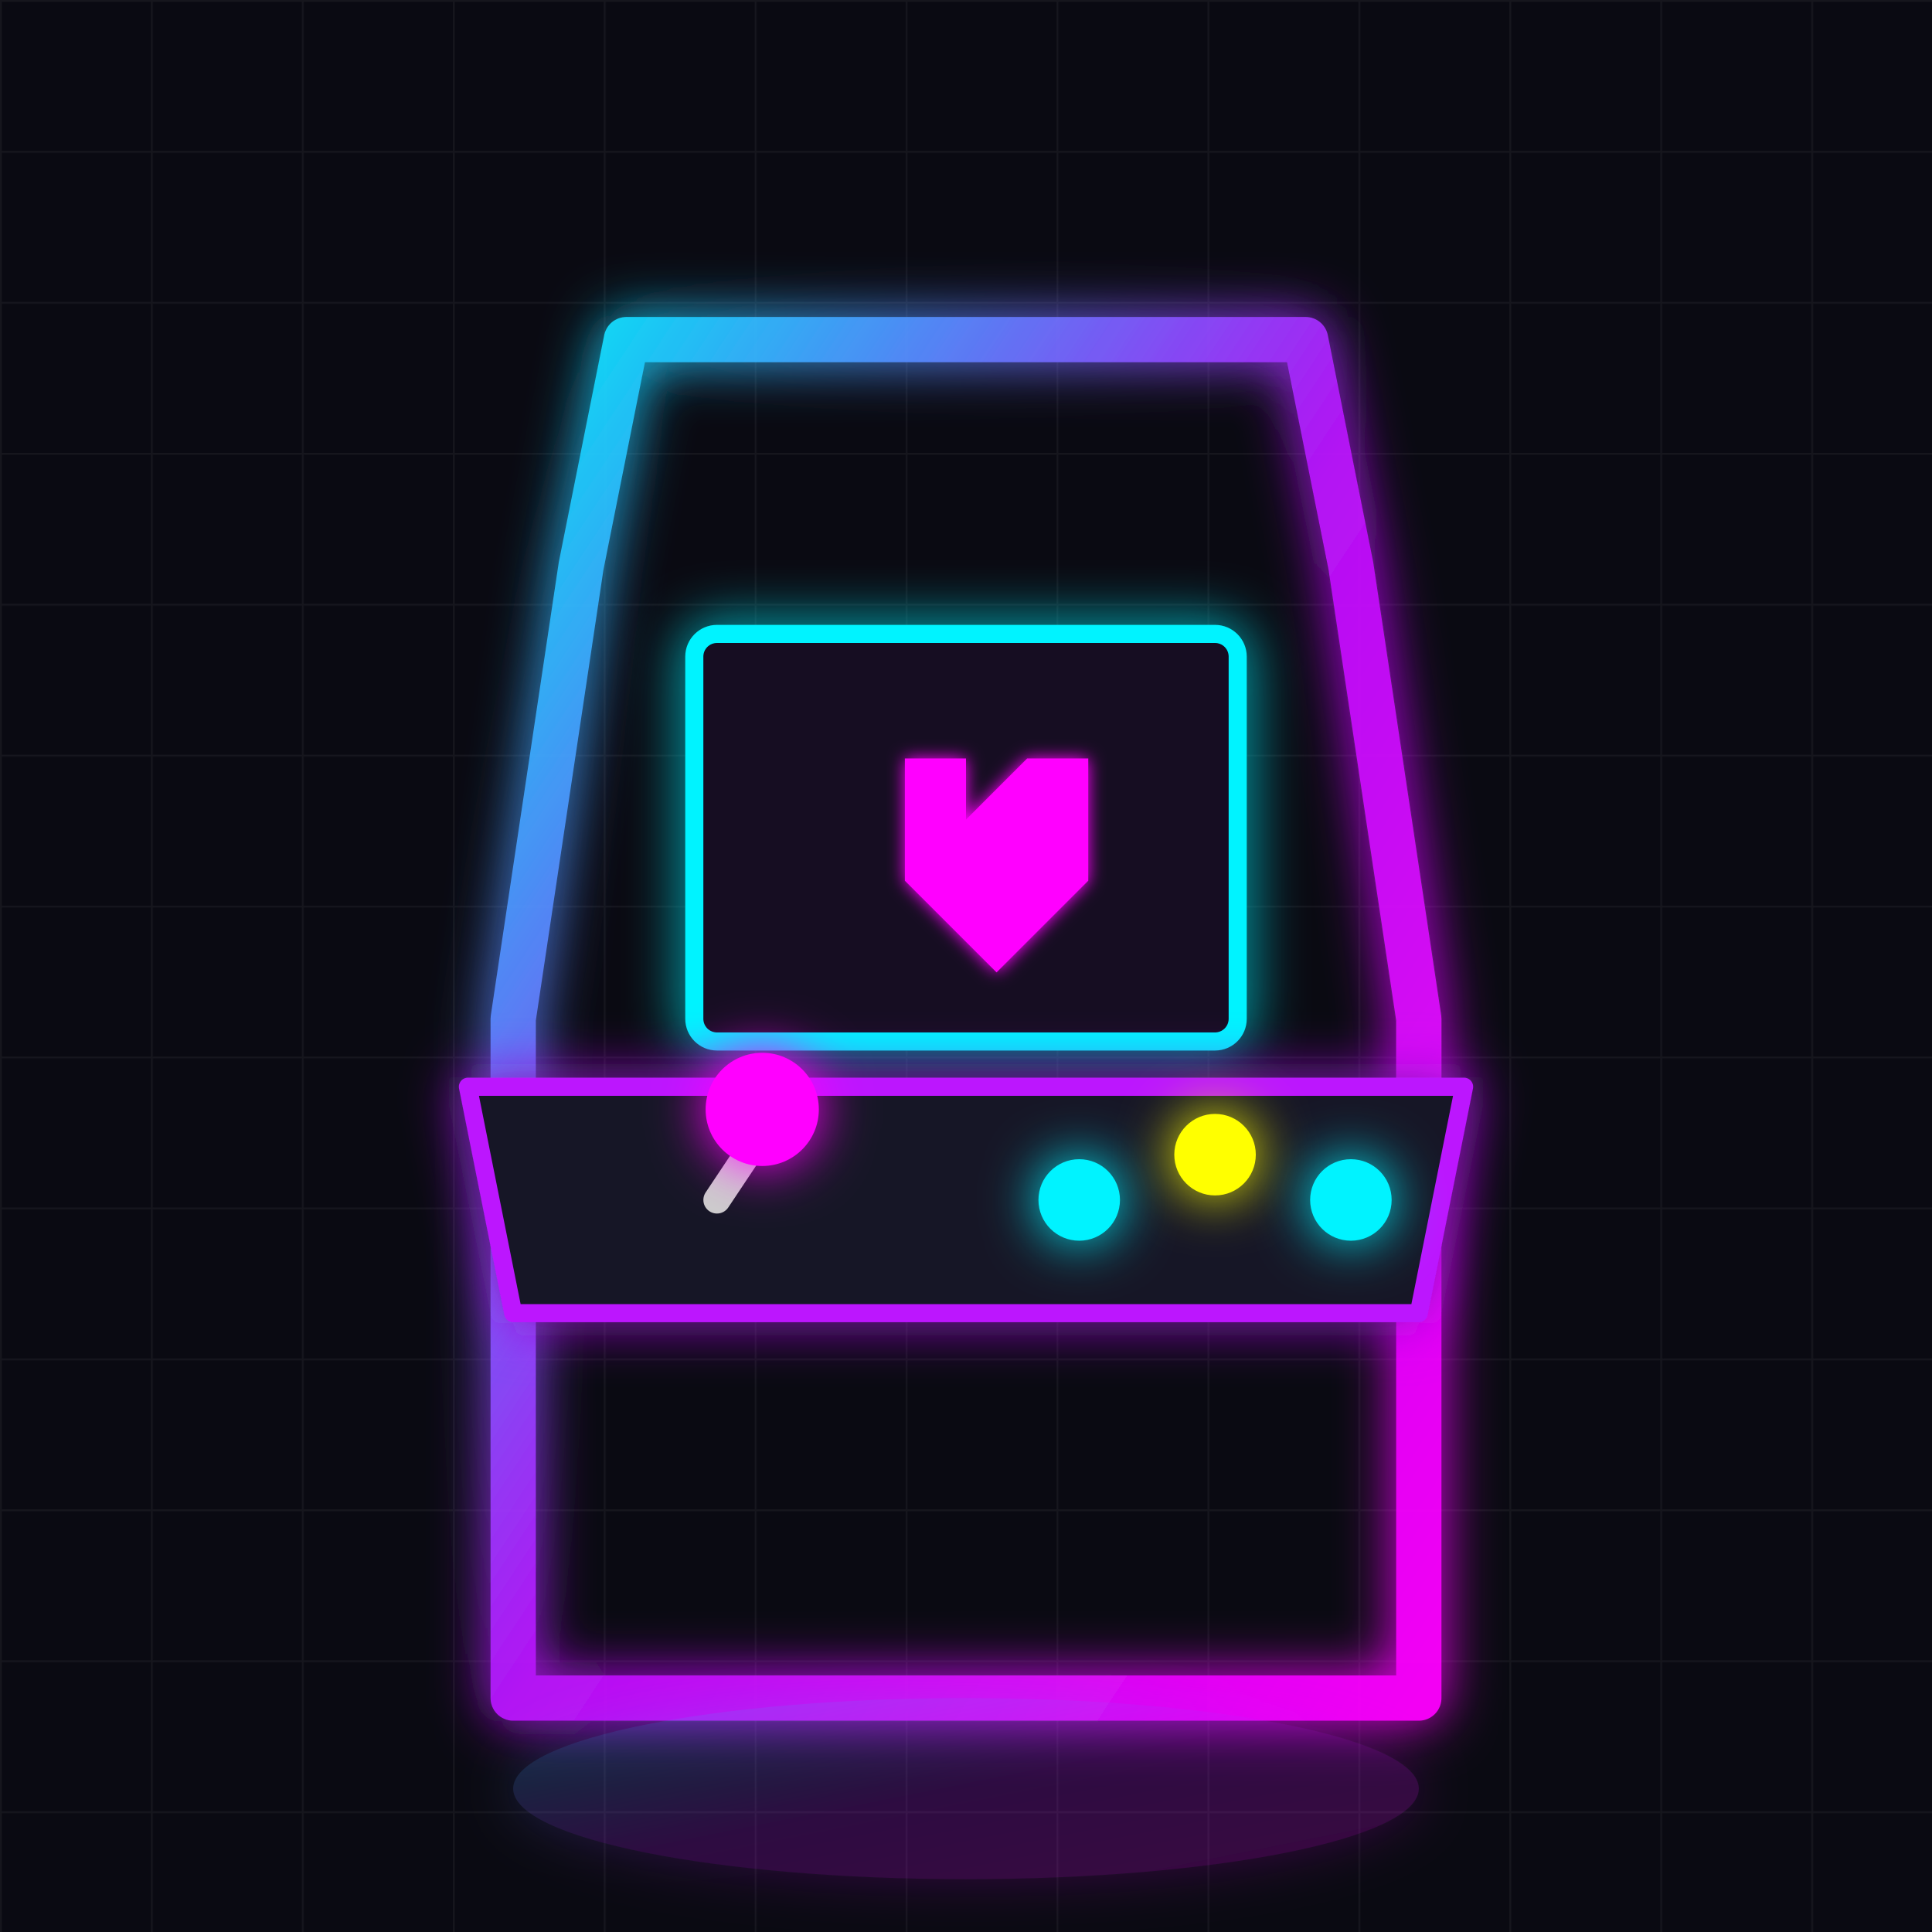
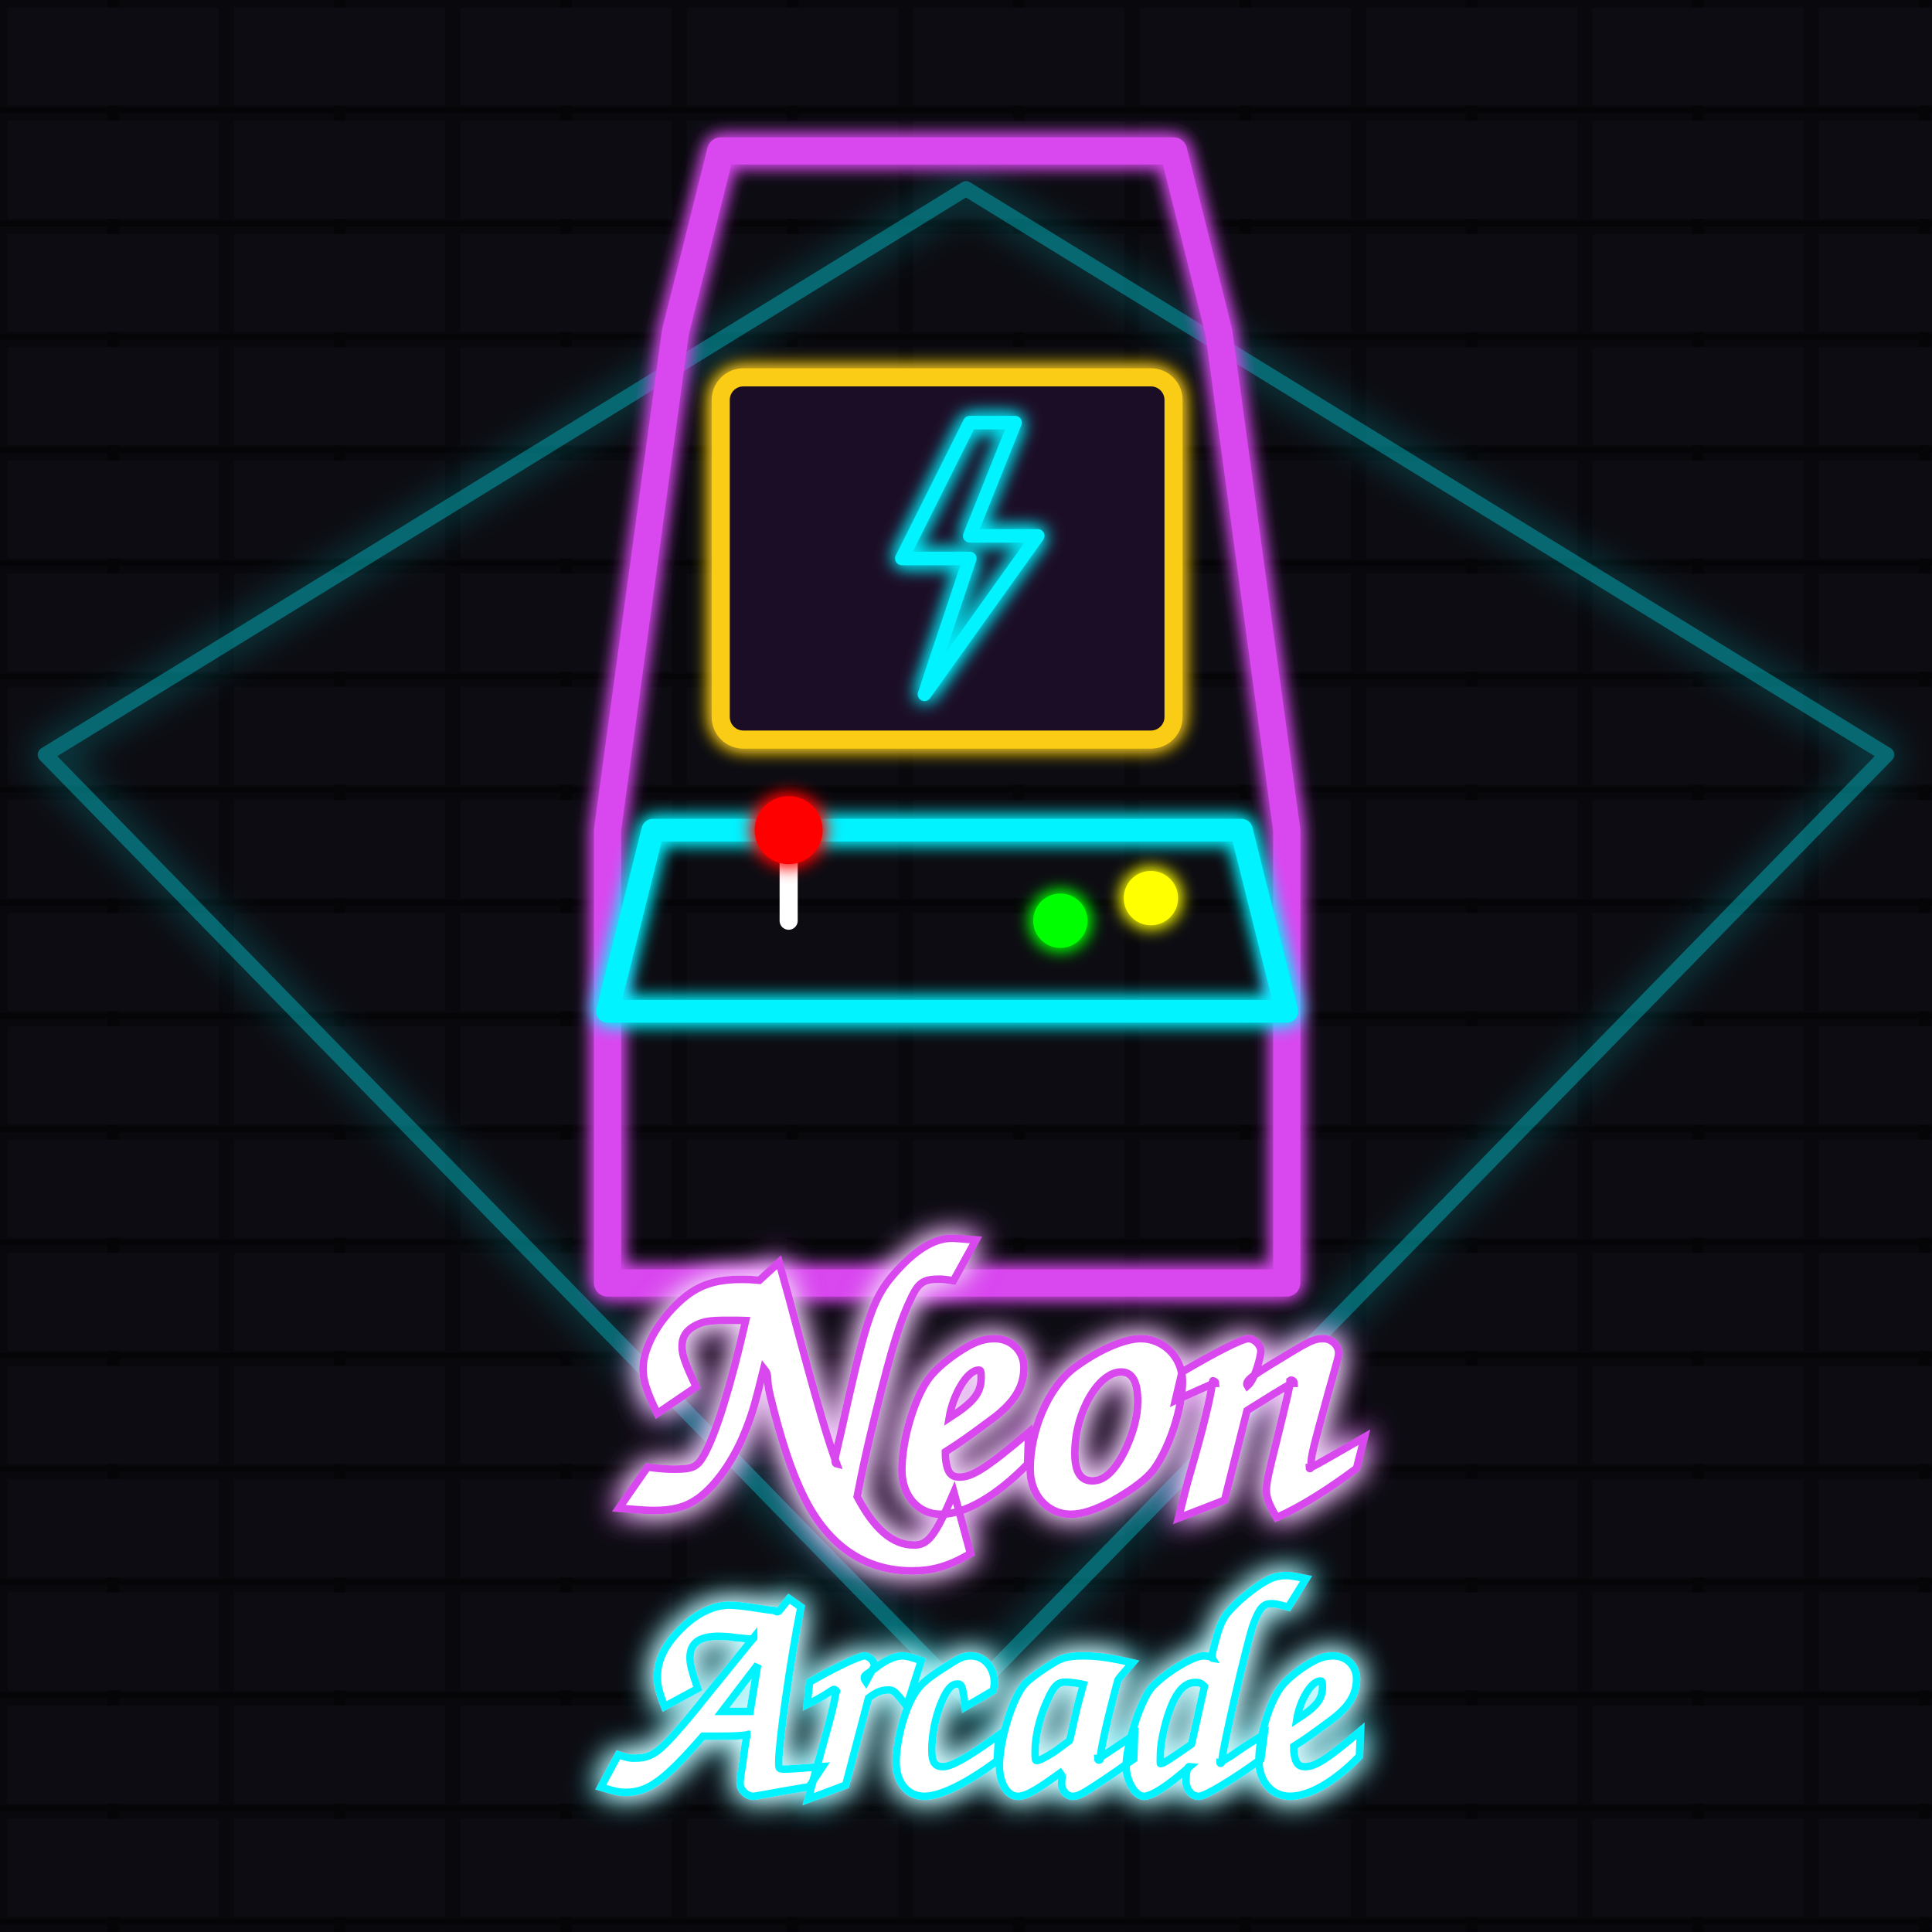
<svg xmlns="http://www.w3.org/2000/svg" viewBox="0 0 512 512">
  <defs>
-     <linearGradient id="neonGrad" x1="0%" y1="0%" x2="100%" y2="100%">
-       <stop offset="0%" style="stop-color:#00f3ff;stop-opacity:1" />
-       <stop offset="50%" style="stop-color:#bc13fe;stop-opacity:1" />
-       <stop offset="100%" style="stop-color:#ff00ff;stop-opacity:1" />
-     </linearGradient>
-     <filter id="glow" height="300%" width="300%" x="-75%" y="-75%">
-       <feGaussianBlur stdDeviation="12" result="coloredBlur" />
+     <filter id="neon" x="-50%" y="-50%" width="200%" height="200%">
+       <feGaussianBlur in="SourceGraphic" stdDeviation="5" result="blur" />
+       <feColorMatrix in="blur" type="matrix" values="1 0 0 0 0  0 1 0 0 0  0 0 1 0 0  0 0 0 18 -7" result="goo" />
+       <feComposite in="SourceGraphic" in2="goo" operator="over" />
      <feMerge>
+         <feMergeNode in="blur" />
+         <feMergeNode in="SourceGraphic" />
+       </feMerge>
+     </filter>
+     <filter id="tube-glow" height="300%" width="300%" x="-100%" y="-100%">
+       <feGaussianBlur stdDeviation="4" result="coloredBlur" />
+       <feMerge>
+         <feMergeNode in="coloredBlur" />
        <feMergeNode in="coloredBlur" />
        <feMergeNode in="SourceGraphic" />
      </feMerge>
    </filter>
-     <filter id="screenGlow">
-       <feGaussianBlur stdDeviation="4" result="blur" />
-       <feComposite in="SourceGraphic" in2="blur" operator="over" />
-     </filter>
+     <pattern id="brick" x="0" y="0" width="60" height="30" patternUnits="userSpaceOnUse">
+       <rect width="60" height="30" fill="#151520" />
+       <path d="M0 30 L60 30 M30 0 L30 30" stroke="#000" stroke-width="3" stroke-opacity="0.4" />
+       <rect width="56" height="26" x="2" y="2" fill="#1e1e2e" />
+     </pattern>
  </defs>
-   <rect width="512" height="512" fill="#0a0a12" />
-   <pattern id="smallGrid" width="40" height="40" patternUnits="userSpaceOnUse">
-     <path d="M 40 0 L 0 0 0 40" fill="none" stroke="#ffffff" stroke-opacity="0.05" stroke-width="1" />
-   </pattern>
-   <rect width="512" height="512" fill="url(#smallGrid)" />
-   <g transform="translate(106, 60) scale(0.6)">
-     <path d="M 100 50 L 400 50 L 420 150 L 450 350 L 450 650 L 50 650 L 50 350 L 80 150 Z" fill="none" stroke="url(#neonGrad)" stroke-width="20" stroke-linejoin="round" filter="url(#glow)" stroke-linecap="round" opacity="0.95" />
-     <rect x="130" y="180" width="240" height="180" rx="10" fill="#120820" stroke="#00f3ff" stroke-width="8" filter="url(#glow)" />
-     <g transform="translate(205, 235) scale(0.9)">
-       <path d="M 20 0 L 50 0 L 50 30 L 80 0 L 110 0 L 110 30 L 110 60 L 80 90 L 65 105 L 50 90 L 20 60 L 20 30 Z" fill="#ff00ff" filter="url(#screenGlow)" />
-     </g>
-     <path d="M 30 380 L 470 380 L 450 480 L 50 480 Z" fill="#161626" stroke="#bc13fe" stroke-width="8" stroke-linejoin="round" filter="url(#glow)" />
-     <line x1="140" y1="430" x2="160" y2="400" stroke="#ccc" stroke-width="12" stroke-linecap="round" />
-     <circle cx="160" cy="390" r="25" fill="#ff00ff" filter="url(#glow)" />
-     <circle cx="300" cy="430" r="18" fill="#00f3ff" filter="url(#glow)" />
-     <circle cx="360" cy="410" r="18" fill="#ffff00" filter="url(#glow)" />
-     <circle cx="420" cy="430" r="18" fill="#00f3ff" filter="url(#glow)" />
-     <ellipse cx="250" cy="690" rx="200" ry="40" fill="url(#neonGrad)" opacity="0.2" filter="url(#glow)" />
+   <rect width="512" height="512" fill="url(#brick)" />
+   <rect width="512" height="512" fill="rgba(0,0,0,0.6)" />
+   <path d="M 256 50 L 500 200 L 256 450 L 12 200 Z" fill="none" stroke="#00f3ff" stroke-width="4" stroke-linejoin="round" stroke-linecap="round" opacity="0.4" filter="url(#neon)" transform="translate(0, 0)" />
+   <g transform="translate(161, 40) scale(0.6)">
+     <path d="M 50 0 L 250 0 L 270 80 L 300 300 L 300 500 L 0 500 L 0 300 L 30 80 Z" fill="none" stroke="#d946ef" stroke-width="12" stroke-linejoin="round" stroke-linecap="round" filter="url(#tube-glow)" />
+     <rect x="50" y="100" width="200" height="160" rx="10" fill="#1a1025" stroke="#facc15" stroke-width="8" filter="url(#tube-glow)" />
+     <path d="M 160 120 L 130 180 L 160 180 L 140 240 L 190 170 L 160 170 L 180 120 Z" fill="none" stroke="#00f3ff" stroke-width="6" stroke-linejoin="round" filter="url(#tube-glow)" />
+     <path d="M 20 300 L 280 300 L 300 380 L 0 380 Z" fill="none" stroke="#00f3ff" stroke-width="10" stroke-linejoin="round" filter="url(#tube-glow)" />
+     <line x1="80" y1="340" x2="80" y2="310" stroke="#fff" stroke-width="8" stroke-linecap="round" />
+     <circle cx="80" cy="300" r="15" fill="#ff0000" filter="url(#tube-glow)" />
+     <circle cx="200" cy="340" r="12" fill="#00ff00" filter="url(#tube-glow)" />
+     <circle cx="240" cy="330" r="12" fill="#ffff00" filter="url(#tube-glow)" />
  </g>
+   <text x="256" y="400" text-anchor="middle" font-family="cursive, sans-serif" font-weight="bold" font-style="italic" font-size="100" fill="#fff" stroke="#d946ef" stroke-width="2" filter="url(#tube-glow)" style="text-shadow: 0 0 15px #d946ef;">
+     Neon
+   </text>
+   <text x="256" y="475" text-anchor="middle" font-family="cursive, sans-serif" font-weight="bold" font-style="italic" font-size="80" fill="#fff" stroke="#00f3ff" stroke-width="2" filter="url(#tube-glow)" style="text-shadow: 0 0 15px #00f3ff;">
+     Arcade
+   </text>
</svg>
